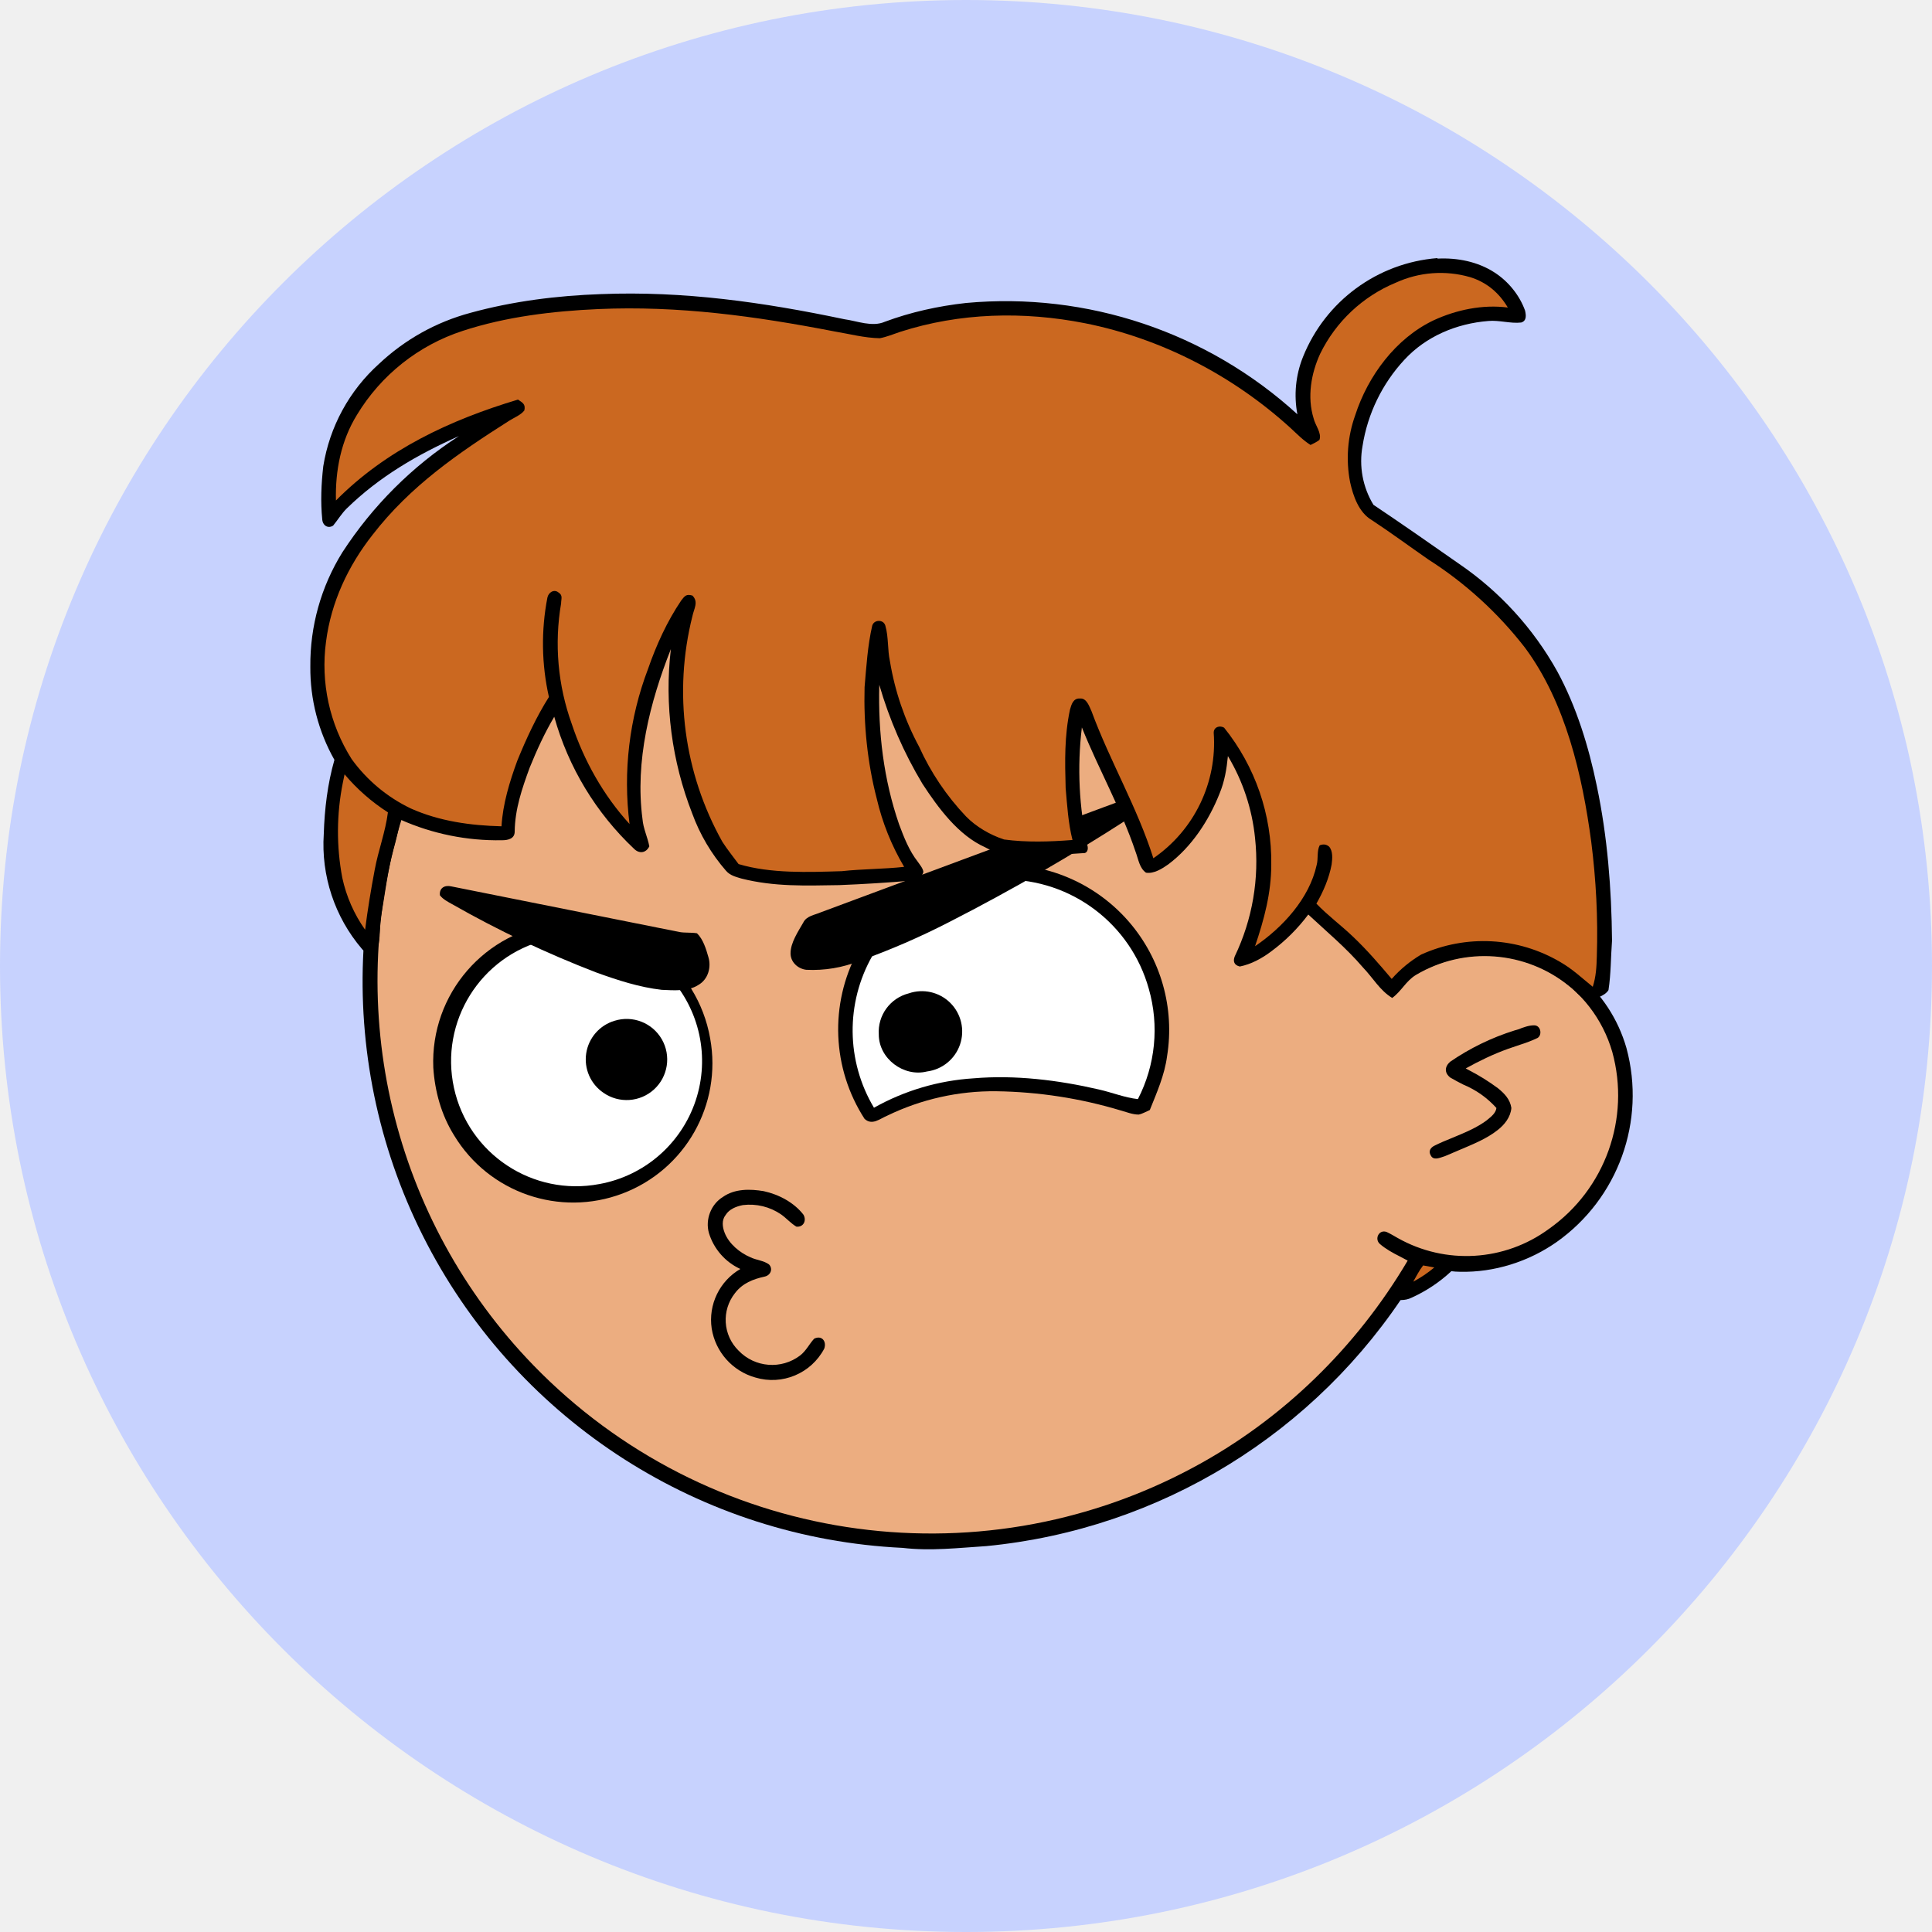
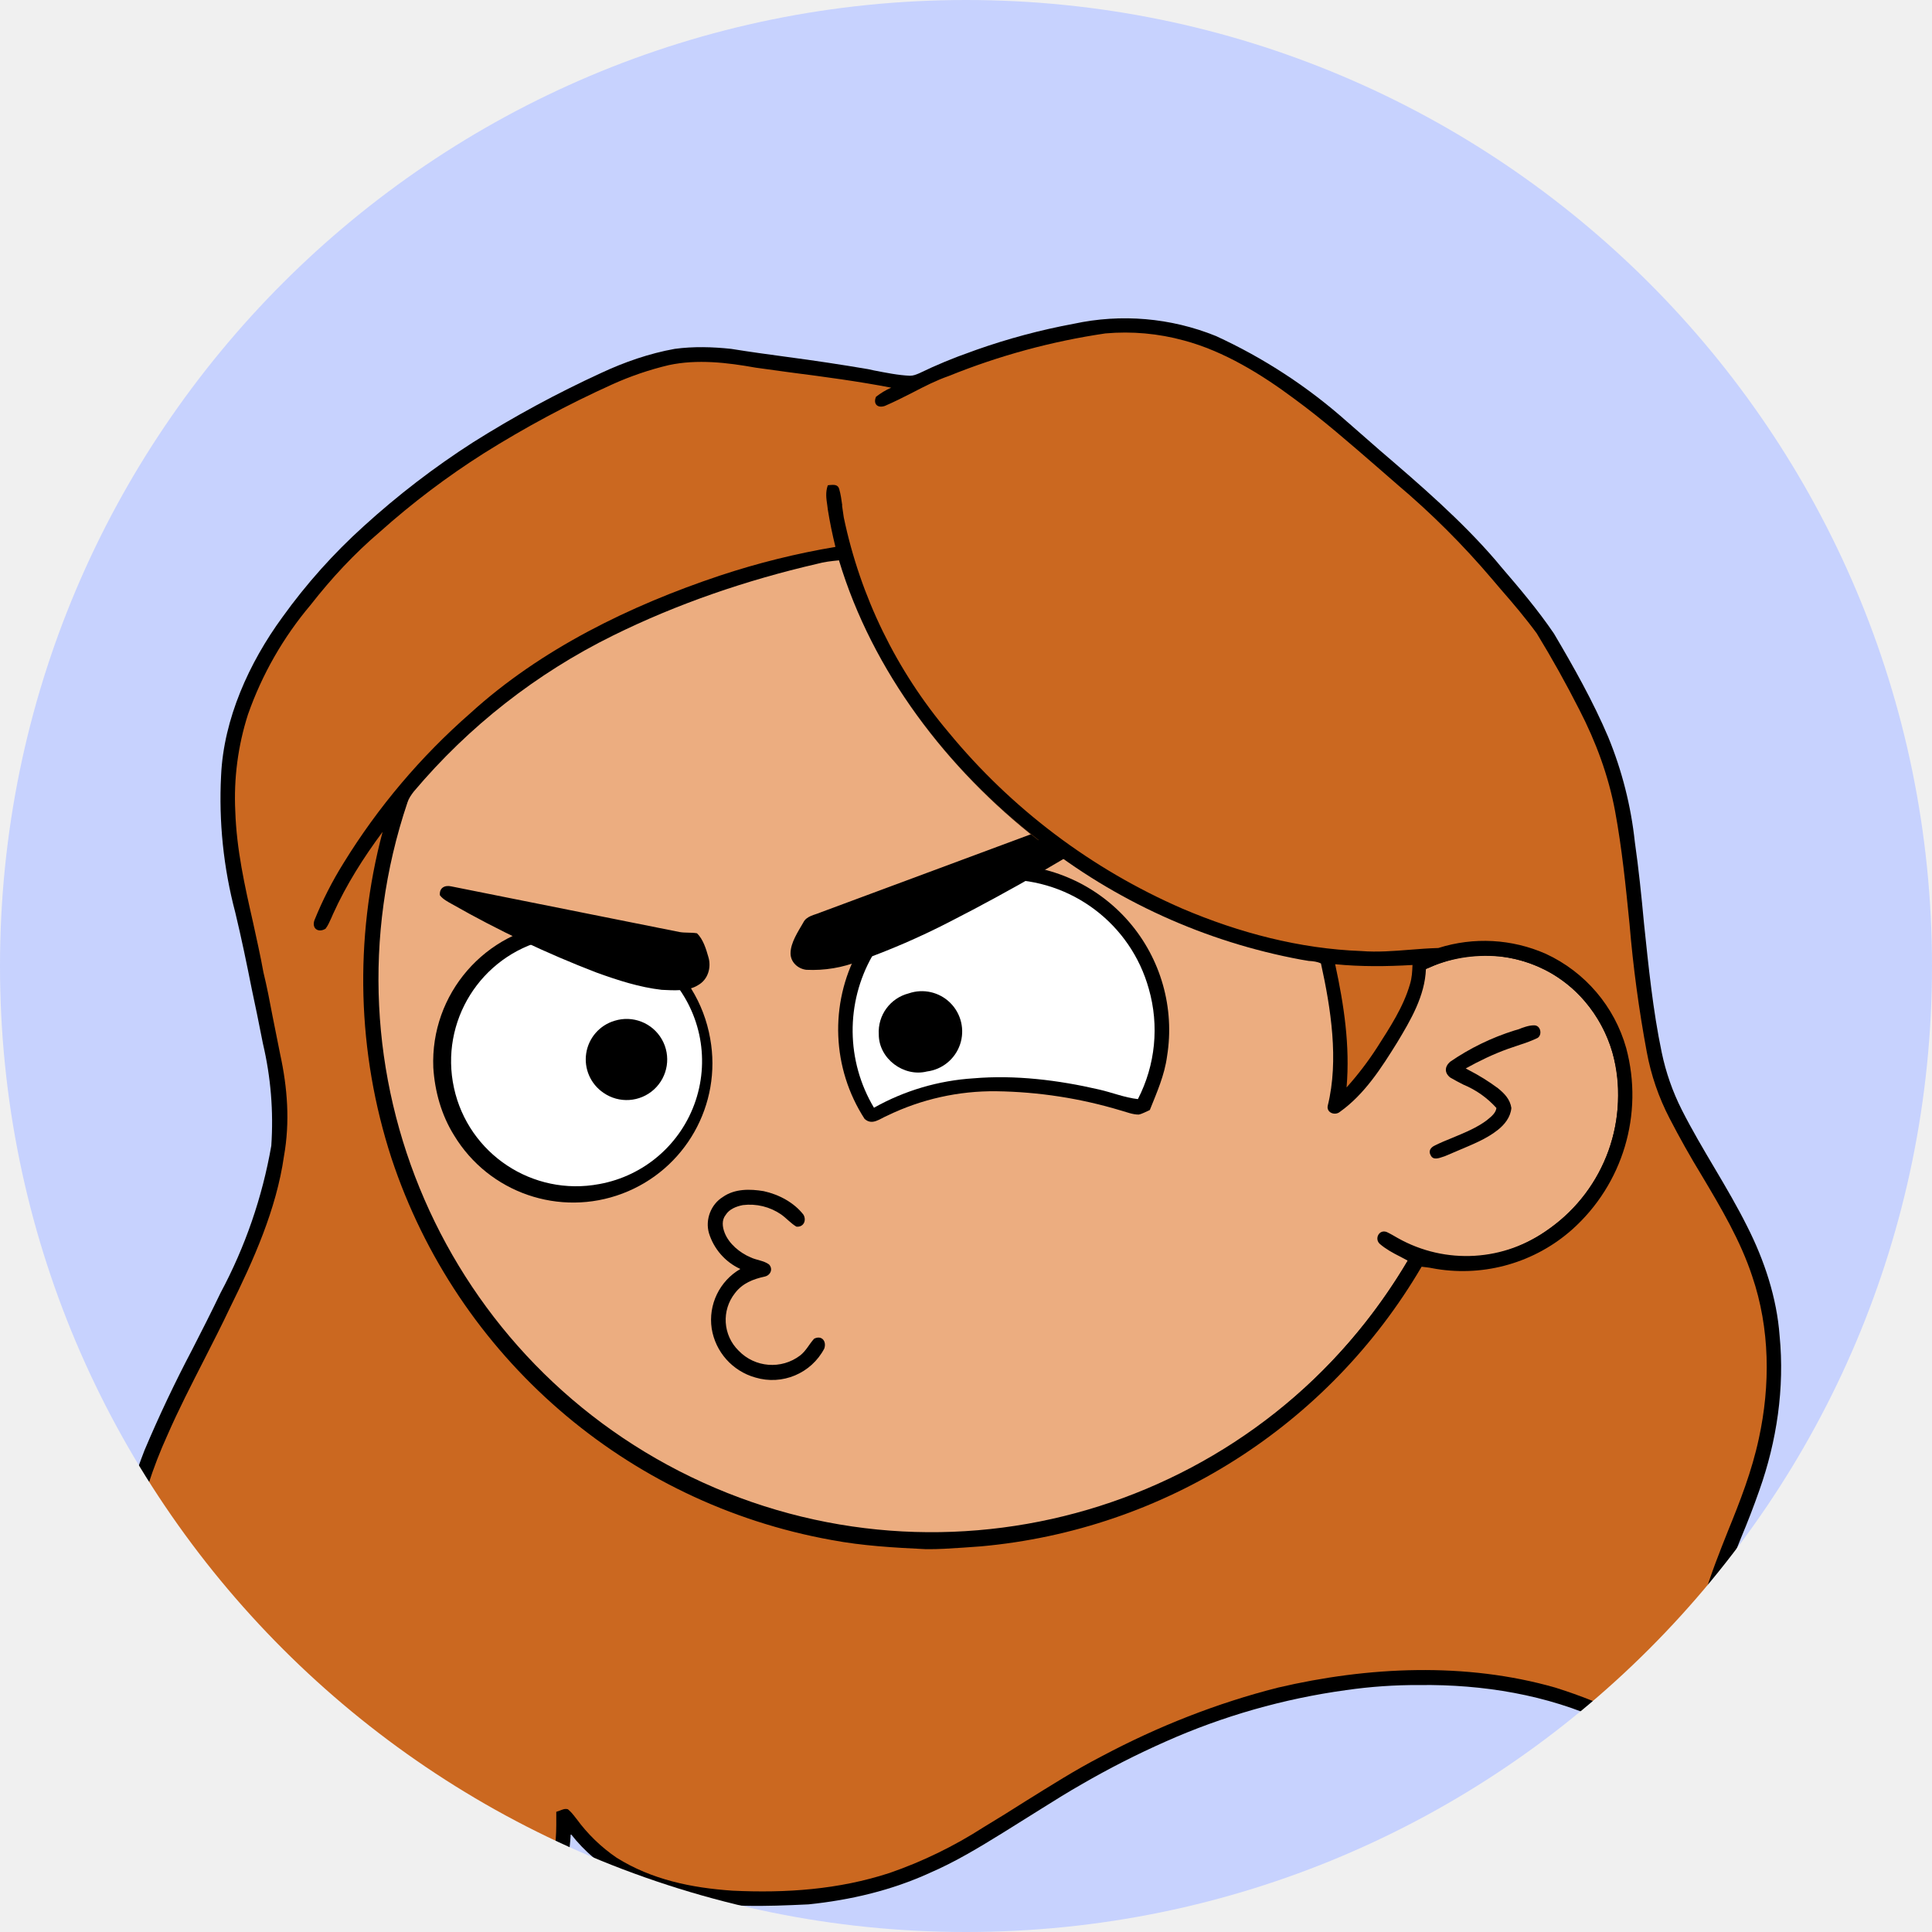
<svg xmlns="http://www.w3.org/2000/svg" viewBox="0 0 762 762" fill="none" shape-rendering="auto" width="96" height="96">
  <mask id="viewboxMask">
    <rect width="762" height="762" rx="381" ry="381" x="0" y="0" fill="#fff" />
  </mask>
  <g mask="url(#viewboxMask)">
    <rect fill="#c7d2fe" width="762" height="762" x="0" y="0" />
    <path d="M396 164.8a224.8 224.8 0 0 1 104.8 42.4c6.2 4.9 12.5 9.4 18 15a225.4 225.4 0 0 1 71.8 149 58.5 58.5 0 0 1 50.9 42.2 71 71 0 0 1-27.6 76.5c-11 7.7-24.5 12-38 11.7-5 0-10-1.6-15-1.8-1.9 2.2-3.3 4.9-4.8 7.3A223.3 223.3 0 0 1 389 609.8c-11 .7-21.9 2-33 .7a223.7 223.7 0 0 1-178.8-342.3A223.4 223.4 0 0 1 352 163.5c14.6-1.4 29.4-.3 44 1.3Z" fill="#000" />
    <path fill-rule="evenodd" clip-rule="evenodd" d="M498.8 213.2A216 216 0 0 0 363 169c-13-.2-26.2 1.6-39 4a218 218 0 0 0-113.6 365.5 218.5 218.5 0 0 0 260.4 40.2c35-18.8 64.2-47.3 84.4-81.5l-3-1.6c-2.8-1.4-5.7-3-8-5-2.2-2-.3-5.8 2.7-4.7 1.5.7 3 1.6 4.4 2.4a55 55 0 0 0 59.6-3.6 64.5 64.5 0 0 0 25-69.8 53.1 53.1 0 0 0-24-31 52.6 52.6 0 0 0-47-2.8c-1.6.8-3.4 1.5-5 1.3-2.5-.2-2.8-4.2-.6-5.2 8-4 16.5-5.6 25.4-6.4a217 217 0 0 0-72-146.4c-4.4-4-8.7-8.1-13.9-11.3Zm107.6 196.2c2-1.2 1.3-5.1-1.4-5-2 0-4.2.8-6.2 1.6l-1.4.4a95.1 95.1 0 0 0-25.5 12.4c-2.2 2-2.2 4.4.1 6.2a92 92 0 0 0 5.2 2.8 36 36 0 0 1 13 9.2c-.2 1.9-2 3.4-3.4 4.5l-.2.2c-3.9 3-8.8 5-13.6 7-2.5 1-4.9 2-7.1 3.1-1.7.8-2.6 2.2-1.6 3.9 1 2 3.2 1.1 5 .5l.6-.2 5.4-2.3c5.4-2.3 11-4.5 15.4-8 2.7-2.1 5.1-5.1 5.4-8.7-.5-3.4-2.7-5.7-5.3-7.8a83 83 0 0 0-11.6-7.2l-1.1-.6c5.4-3 10.8-5.6 16.6-7.7l5-1.7a52 52 0 0 0 6.7-2.6Z" fill="#ecad80" />
    <g transform="translate(-161 -83)">
      <path d="M556 424a65.2 65.2 0 0 1 65.3 75.6c-1 7.5-4 14.2-6.8 21.2-1.4.6-2.9 1.5-4.4 1.8-2.4 0-4.8-1-7-1.6a178.7 178.7 0 0 0-49.1-7.6 96 96 0 0 0-43 9.6c-3.1 1.3-6 4-9 1.3A65 65 0 0 1 556 424Z" fill="#000" />
      <path d="M557 429.9a58.9 58.9 0 0 1 57.1 43.1 59.3 59.3 0 0 1-4.3 43.5c-5.3-.6-10.1-2.6-15.4-3.8-16-3.7-33-5.8-49.4-4.4a92 92 0 0 0-39.3 11.6 59.5 59.5 0 0 1 51.3-90Z" fill="#fff" />
      <path d="M381.3 447a55.4 55.4 0 0 1 59.8 45.6 54.9 54.9 0 0 1-101 38.2c-5-8-7.6-17.3-8.2-26.7a55 55 0 0 1 49.4-57Z" fill="#000" />
      <path d="M376.5 453.7a49.3 49.3 0 1 1 20.9 96.3 49.3 49.3 0 0 1-21-96.3Z" fill="#fff" />
      <path d="M519.4 474.8a15.9 15.9 0 1 1 7.2 30.8c-9.1 2.3-19-5-19-14.6a15.7 15.7 0 0 1 11.8-16.2ZM403.4 485.6A16 16 0 1 1 399 514a15.9 15.9 0 0 1 4.4-28.4Z" fill="#000" />
    </g>
    <g transform="translate(-161 -83)">
      <path d="M607 397.6c1.5-.4 3.2.6 4.7 1 0 1.2-.1 2.4-.4 3.6-1.6 1.5-3.6 2.6-5.4 3.8a803.6 803.6 0 0 1-70.4 40.6A289.9 289.9 0 0 1 500 462a50 50 0 0 1-21 3.5c-3.3-.4-6.2-3-6.2-6.5 0-4.2 3-8.6 5-12.1 1.3-2.7 4.5-3 7-4.1l111.7-41.5c3.5-1.2 7-2.8 10.5-3.7ZM339 432.6l90 18c2.3.4 4.6.1 6.9.5 2.4 2.3 3.6 6.2 4.5 9.4 1.2 4-.1 8.8-4 11-4 2.6-9.8 2.1-14.4 1.9-8.8-1-17.4-3.8-25.7-6.8a418 418 0 0 1-57-27c-1.6-.9-3.6-1.9-4.8-3.5-.3-2.9 1.9-4.1 4.5-3.5Z" fill="#000" />
    </g>
    <g transform="translate(-161 -83)">
      <path d="M462.2 552.8c6 1.3 12 4.5 15.7 9.3 1.3 2.3 0 5-2.8 4.7-2.2-1.3-4-3.4-6-4.8a21.9 21.9 0 0 0-15.1-3.7c-2.6.5-5.4 1.6-6.8 3.9-1.6 2-1.3 4.7-.4 7 1.7 4.4 6 7.9 10.2 9.7 2.3 1.1 5.3 1.3 7.3 2.8 1.7 1.8.6 4.3-1.7 4.8-4.6 1-8.7 2.6-11.7 6.5a17 17 0 0 0 1.4 22.7 18.3 18.3 0 0 0 24.3 1.9c2.4-1.9 3.5-4.4 5.5-6.6 3-1.5 5 1 4 3.9a23.2 23.2 0 0 1-27.2 11.4 24 24 0 0 1-17.2-19.3 23.2 23.2 0 0 1 11.3-23.5 23 23 0 0 1-12.4-14.2c-1.5-5.3.8-11.3 5.5-14.2 4.7-3.3 10.7-3.2 16.1-2.3Z" fill="#000" />
    </g>
    <g transform="translate(-161 -83)" />
    <g transform="translate(-161 -83)" />
    <g transform="translate(-161 -83)">
-       <path d="M728 185c7.8-.4 15.9 1.2 22.5 5.5 5.4 3.5 9.8 8.9 12 15 .4 1.8.7 4-1.5 4.7-4.2.5-8.7-1-13-.6-12.5 1-24.5 6-33.1 15.3a64.8 64.8 0 0 0-16.5 34 33.2 33.2 0 0 0 4.3 23.2c11.5 7.7 22.5 15.4 33.8 23.3a124.9 124.9 0 0 1 38.7 42.4c7.6 14 12.4 29.7 15.6 45.2 4.2 20 5.8 40.5 6 61-.5 6.5-.4 13.1-1.4 19.5-1.4 2.4-5.9 3.7-8.4 4-2.7-.9-4.7-3.9-7-5.5a53 53 0 0 0-60.5-4.5c-4 2.4-5.7 6.4-9.4 9.1-4.9-3-7.4-7.7-11.6-12.1-6.5-7.6-14.2-14-21.5-20.8a71 71 0 0 1-14.7 14.6c-3.6 2.7-7.8 5-12.3 5.9-2.2-.5-2.8-2-2-4a86.3 86.3 0 0 0 8-46.7 78.2 78.2 0 0 0-10.7-32.3c-.5 5.1-1.3 10-3.3 14.8-4.2 10.6-11 21-20.2 27.9-2.4 1.7-5.7 3.8-8.8 3.3-2.6-1.8-3-5.3-4.1-8.2-5.7-17-14.5-32.4-21.2-49.1A140.1 140.1 0 0 0 590 417c.2 1.4-.4 2.7-2 2.5-11 .8-22 1-32.8-.3-2-.2-3.8-1-5.6-2-10.6-4.7-18.6-15.6-24.8-25.1a165 165 0 0 1-17-39c-.5 18.8 1.7 37.3 7.8 55 1.9 5.1 4 10.5 7.4 14.8.8 1.2 2 2.5 2.2 4-.5 2-2.4 3.3-4.4 3.4a631 631 0 0 1-28.8 1.8c-13.2.2-25.6.7-38.6-2.6-2.3-.7-4.4-1.2-6-3a72 72 0 0 1-13.4-22.7c-8-20.5-11-42.9-8.4-64.8-8.3 21-14.2 44.3-11.2 67 .3 3.8 2 7.1 2.7 10.8-1.3 2.7-4 3-6 1a113.6 113.6 0 0 1-31.5-52.1c-3.8 6.4-6.9 13.2-9.7 20.1-3 8.2-5.8 16.3-5.9 25.2 0 2.8-2.6 3.4-5 3.4a94.2 94.2 0 0 1-40-8.1c-.9 4-1.7 7.9-2.8 11.7-2.4 8.8-3.4 18-5 26.9-.6 3.9-.1 8-1.2 11.9-.7 2.8-4.9 2.3-6.3.4a63.4 63.4 0 0 1-15-45.3c.3-9.8 1.5-19.8 4.2-29.2a73.5 73.5 0 0 1-9.5-36.8 83.9 83.9 0 0 1 12.6-45 155 155 0 0 1 46-45.9c-16.4 7.3-31.4 16-44.3 28.6-2 2-3.5 4.5-5.3 6.7-2 1.3-4.1 0-4.3-2.4-.7-7-.4-14 .4-21a69 69 0 0 1 22-40.4 84.4 84.4 0 0 1 36-20.1c16.7-4.6 34.2-6.8 51.5-7.4 32.7-1.3 64.1 3.2 96 9.9 5.1.7 11 3.2 16 1 10.2-3.8 21.1-6.2 32-7.4a170.6 170.6 0 0 1 130.7 43.9 40.5 40.5 0 0 1 2.2-22.6 62.4 62.4 0 0 1 53-39ZM720 576.5c3.9-.2 8.1 1.6 12 2.5 2.5.3 3.1 3.8 1.4 5.4a58 58 0 0 1-15.6 10.4c-2.8 1.4-5.4.9-8.4.7-1.1-4.5 3.2-7.2 5-11 1.8-2.4 3-6.6 5.5-8Z" fill="#000" />
-       <path d="M740.8 192.3c6.5 2 11.4 6.1 14.9 12-9.9-1.3-20.3.9-29.2 5-15 7.1-26 22-31 37.5a50 50 0 0 0-2 26.4c1.2 5.4 3.4 11.9 8.5 14.9 7.6 5 14.9 10.4 22.4 15.6a150.5 150.5 0 0 1 38.1 34.8c16 21.6 22.6 50.3 26.1 76.5 1.9 15 2.7 30 2.2 45.2-.1 4-.3 8-1.6 12-4.2-3.4-8-7-12.7-9.7a59.6 59.6 0 0 0-55-3 48.3 48.3 0 0 0-11.6 9.6c-4.9-5.8-9.8-11.5-15.3-16.7-4.7-4.5-9.9-8.3-14.4-13 2.7-4.7 5-10 6-15.4.3-2.2.6-5.3-1-7.1-1.2-1-2.4-1-3.7-.5-1.2 2.3-.5 5.3-1.2 7.8-2.9 13.2-13.4 24.6-24.3 32 3.6-10.6 6.4-21 6.4-32.2a84.4 84.4 0 0 0-18.6-54c-1.7-1-4.1-.3-4.1 2a55.2 55.2 0 0 1-23.8 49.5c-6.4-20.2-17.1-38.2-24.4-58-.9-1.9-1.9-5.2-4.5-5-2.7-.2-3.4 2.3-4 4.4-2.2 10.4-2 20.3-1.7 30.9.6 6.8 1 13.8 2.7 20.5-9.1.7-18 1-27-.2-5.5-1.8-11-5-15-9.1a99.3 99.3 0 0 1-18.5-27.5 108.1 108.1 0 0 1-11.5-33.7c-1-4.6-.5-9.5-1.8-14-.7-2.6-4.5-2.5-5.2 0-1.8 7.9-2.3 16.1-3 24.2-.4 14.7 1.1 29.8 4.8 44a95 95 0 0 0 10.8 26.9c-8.2.9-16.4.8-24.6 1.7-13.2.4-28 1-40.7-2.8-2.2-3-4.4-5.7-6.4-8.8a121.4 121.4 0 0 1-11.8-89c.6-2.9 2.5-5.6 0-8.1-2.4-.7-3 .1-4.4 1.9-5.6 8.3-9.8 17.5-13.1 27a127.1 127.1 0 0 0-7.3 61.2c-10.3-11.3-18-25-22.8-39.5a93.6 93.6 0 0 1-4.2-47.5c0-1.7.8-3.2-1-4.3-1.8-1.5-4 0-4.4 2a95.5 95.5 0 0 0 .6 39.2c-5 7.9-9 16.6-12.5 25.2-3 8.2-5.7 17-6.2 25.8-12.2-.3-24.5-2-35.7-7a61.6 61.6 0 0 1-23.4-19.5 69.3 69.3 0 0 1-10.1-46.4c2-15.5 8.7-29.8 18.3-42 14.9-19.3 33.7-32.2 54-45.1 1.9-1.2 4.5-2.2 5.9-4 .6-2.6-.8-3.1-2.5-4.3-26.7 8-52 19.8-71.8 39.8-.3-11.8 2-23.6 8.3-33.8a76.3 76.3 0 0 1 41.7-33.1c17.1-5.6 35.5-7.8 53.5-8.6 31.6-1.4 62 2.8 93 8.8 6 1 12 2.6 18 2.7 2.7-.5 5.3-1.6 8-2.5 23.6-7.6 48.7-8.2 73-3.4 30.1 6 58.4 20.7 81.1 41.4 2.5 2.3 4.9 4.8 7.8 6.6 1.2-.6 2.5-1.2 3.5-2 1-2.7-1.7-5.8-2.3-8.5-2.6-8.4-1-17.7 2.6-25.5a57.8 57.8 0 0 1 29.8-28 42.2 42.2 0 0 1 29.3-2.2ZM296.9 388.4a76 76 0 0 0 17.1 15c-1 7.8-3.8 15-5.2 22.6-1.5 7.9-2.8 15.8-3.8 23.7a56 56 0 0 1-9-20.5 98 98 0 0 1 .2-37.4l.7-3.4ZM722.3 582.1l4.4.8a48 48 0 0 1-8.3 5.6c1.2-2.1 2.4-4.5 3.9-6.4Z" fill="#cb6820" />
+       <path fill-rule="evenodd" clip-rule="evenodd" d="M692.5 249.5a208.4 208.4 0 0 0-52-34 95.6 95.6 0 0 0-56-4.8A255 255 0 0 0 546 221l-1.9.7a192 192 0 0 0-20.5 8.5c-1.2.5-2.3 1-3.7 1-4.7-.2-9.5-1.2-14.2-2.1l-2.3-.5a876.7 876.7 0 0 0-31.8-4.8c-7.4-1-14.8-2-22.2-3.2-7.4-.8-15-1-22.3 0-10 1.8-19.8 5.2-29 9.5a437.1 437.1 0 0 0-50.6 27.4 324.7 324.7 0 0 0-43 33 225.3 225.3 0 0 0-32.1 35.9c-13.1 17.9-23.2 40.1-24.2 62.5a175.4 175.4 0 0 0 5.6 54c2.4 10 4.5 20.1 6.5 30.2l2.1 10 2.3 11.5a135.4 135.4 0 0 1 3.3 40.3 193.3 193.3 0 0 1-20 58c-3.7 7.7-7.4 15-11.2 22.4a517 517 0 0 0-18.8 39.7c-7.4 19-12.2 38.5-12 58.9a116 116 0 0 0 8.2 41.7 69 69 0 0 0 14.4 21.6 203.5 203.5 0 0 0 35.4 27c13.6 9.3 27.5 19 36.7 33a57 57 0 0 1 11 32.7 33.3 33.3 0 0 1-8.8 21c-1 1-2 2.1-2.8 3.3-1 2-.2 3.4.9 5 0 .2 0 .3.2.4 2.2 0 4.4-.1 6.5-1a123.6 123.6 0 0 0 64.6-50.3 83.4 83.4 0 0 0 13.8-42c10.9 14 26.7 22.1 43.8 25.6 16.8 3.6 33 3 50 2.2 16.5-1.7 32.7-5.5 47.8-12.4 10.2-4.4 19.4-10 28.8-15.8l6.4-4 8.8-5.5c5.3-3.3 10.5-6.6 16-9.7a343 343 0 0 1 33-16.8 263 263 0 0 1 71.2-20.3 196 196 0 0 1 29-2c24.9-.3 50.2 3.8 72.9 14.3 13.9 6.5 27 15 39.5 23.6 2 2 7.1.4 6.8-2.6-.9-2.3-2-4.4-3.2-6.5-1.6-3-3.2-6-4-9.5a48.8 48.8 0 0 1-1.8-13c.9-14.4 3.8-28.5 8.4-42.2 2.3-7.6 5.3-14.9 8.2-22.2 2.6-6.2 5-12.4 7.2-18.7 6.9-19.4 10-40.4 8-60.9-1.1-15-6-29.8-12.8-43.2-3.9-7.8-8.3-15.3-12.8-22.9-4.5-7.6-9-15.2-13-23.1a91.4 91.4 0 0 1-7.9-22.6c-3.5-16.7-5.2-33.9-7-51-1-10.8-2.1-21.5-3.6-32a151.5 151.5 0 0 0-10.5-41.4c-6-14.1-13.6-27.6-21.4-40.8-6.3-9.3-13.7-18-21-26.5l-2-2.4c-13.5-15.7-29.7-29.7-45.7-43.4l-12.8-11.2Zm-122 164.9c-35.9-28-65.4-66.5-78.6-110.4-3 .3-5.9.6-8.7 1.4-27.7 6.4-55 15.7-80.5 28.3a243.8 243.8 0 0 0-78.5 61.5c-1 1.3-2 2.7-2.5 4.3A218.2 218.2 0 0 0 717 579c.9-1.7 2.2-2.4 3.8-3.2 11.9 4.1 24.8 4 36.6-.3a64.6 64.6 0 0 0 41.8-60.5 55.5 55.5 0 0 0-17-41.2 51.4 51.4 0 0 0-30.2-13.6c-9.9-.8-19.7.8-28.6 5-.4 10.6-6 20.1-11.3 28.9-6.2 10-12.9 20.5-22.6 27.4-2 1.7-5.5.3-4.8-2.5 4.4-17.9 1.2-38.3-2.7-56-1.4-.7-3-.9-4.8-1l-3-.5a235.9 235.9 0 0 1-103.6-47.1Z" fill="#000" />
+       <g fill="#cb6820">
+         <path fill-rule="evenodd" clip-rule="evenodd" d="M628 217.3a87.7 87.7 0 0 0-31-2.8 269 269 0 0 0-61.8 16.8c-4.9 1.7-9.6 4.1-14.2 6.5-3.7 1.9-7.3 3.7-11 5.3-2.9 1-4.7-.8-3.5-3.6a27.8 27.8 0 0 1 6-3.6c-13-2.5-26.4-4.3-39.7-6L459 228c-11.1-2-23-3.4-34.2-1a123 123 0 0 0-22.3 7.6 423.4 423.4 0 0 0-50.7 27.2 313.8 313.8 0 0 0-41 31c-10.1 8.6-19.1 18.3-27.3 28.8a137.5 137.5 0 0 0-24.7 43.2 107.7 107.7 0 0 0-5 38.2c.5 15 3.7 29.3 7 43.8 1.4 6.5 2.9 13 4.1 19.7 1.4 5.7 2.5 11.5 3.6 17.3l3 15c2.9 13.3 3.9 26.7 1.5 40.2-3 21-12 41-21.3 59.8-3.2 6.8-6.7 13.6-10.1 20.3-5.1 10-10.2 19.9-14.6 30a181.2 181.2 0 0 0-12.8 39.8A124.8 124.8 0 0 0 216 743a67.7 67.7 0 0 0 17.2 30.6c9.7 9.4 20.5 16.8 31.8 24.1l3 2c13.4 9.5 27 19 36.4 32.7a62 62 0 0 1 13 37.5c0 7.9-2.8 15.1-7 21.7a118 118 0 0 0 58.1-48 76.2 76.2 0 0 0 11.9-40.7v-5.3l1.2-.4c1-.4 2.2-1 3.4-.6 1.2 1 2 2 3 3.3l.4.5a64.5 64.5 0 0 0 15.8 15.3c13.9 8.7 29.6 11.9 45.7 13 21.1 1 41.8-.4 62-7 13-4.5 25.3-10.5 37-18a752 752 0 0 0 16.6-10.3c10-6.2 19.7-12.4 30.2-17.8 22-11.7 45.3-20.9 69.4-27 35.5-8.3 74-10.1 109.3 0a200 200 0 0 1 56.5 28.1 55.7 55.7 0 0 1-4.5-33.8c1.2-10.4 3.6-20.6 6.8-30.5 2.7-8.9 6-17.2 9.3-25.5 4.8-11.8 9.4-23.5 12.2-36.5 4.6-21.1 4.4-43.4-2.6-64-4.6-14-12.3-27-20-39.9a362 362 0 0 1-12.6-22.4c-4.3-8.3-7.3-17-9-26.2a505 505 0 0 1-6.8-50.5c-1.5-15-3-29.9-5.7-44.5-2.6-14-7.6-27.4-14.1-40a436 436 0 0 0-16.8-30.1c-4.4-6-9.3-11.8-14.2-17.4l-3.4-4A320 320 0 0 0 712 274l-8.5-7.4c-10.4-9-20.8-18.1-32-26.3-13-9.7-27.8-18.8-43.5-23Zm-57.4 197c-36-28-65.5-66.4-78.7-110.3-3 .3-5.9.6-8.7 1.4-27.7 6.4-55 15.7-80.5 28.3a243.8 243.8 0 0 0-78.5 61.5c-1 1.3-2 2.7-2.5 4.3A218.2 218.2 0 0 0 717 579c.9-1.7 2.2-2.4 3.8-3.2 11.9 4.1 24.8 4 36.6-.3a64.6 64.6 0 0 0 41.8-60.5 55.5 55.5 0 0 0-17-41.2 51.4 51.4 0 0 0-30.2-13.6c-9.9-.8-19.7.8-28.6 5-.4 10.6-6 20.1-11.3 28.9-6.2 10-12.9 20.5-22.6 27.4-2 1.7-5.5.3-4.8-2.5 4.4-17.9 1.2-38.3-2.7-56-1.4-.7-3-.9-4.8-1l-3-.5a235.9 235.9 0 0 1-103.6-47.1Zm-77.4-131.9c-.3-2.2-.6-4.4-1.2-6.5-.5-1.9-2.2-1.7-3.7-1.6l-.8.1c-1 2.8-.6 5.3-.2 8l.2 1.6c.8 5 1.8 9.8 3 14.7A305.3 305.3 0 0 0 445 310c-35.4 11.8-70.7 29-98.5 54.3a258.7 258.7 0 0 0-50 59.1A146 146 0 0 0 285 446c-1.1 3.3 1.6 5 4.4 3.3 1-1.3 1.6-2.8 2.3-4.3l.7-1.6c5.2-11.5 12-22.2 19.5-32.3a227.2 227.2 0 0 0 3.5 128.7A224.7 224.7 0 0 0 489 690.4c12.2 2.3 24.6 3 37 3.6 5 .1 10-.3 14.9-.6l7-.5a224.8 224.8 0 0 0 173.8-110.3c2 .2 4 .5 5.9.9A65 65 0 0 0 781 568a71.2 71.2 0 0 0 21.4-71.6 58.4 58.4 0 0 0-31.7-37.2 60 60 0 0 0-42.4-2.3c-3.8.1-7.6.4-11.4.7-6.3.5-12.6 1-19 .5-24.3-.9-48.2-7.2-70.5-16.7a246.9 246.9 0 0 1-92.3-69.6 192.4 192.4 0 0 1-41.3-84.7l-.7-4.8Zm77.4 132c-36-28-65.5-66.5-78.7-110.4-3 .3-5.9.6-8.7 1.4-27.7 6.4-55 15.7-80.5 28.3a243.8 243.8 0 0 0-78.5 61.5c-1 1.3-2 2.7-2.5 4.3A218.2 218.2 0 0 0 717 579c.9-1.7 2.2-2.4 3.8-3.2 11.9 4.1 24.8 4 36.6-.3a64.6 64.6 0 0 0 41.8-60.5 55.5 55.5 0 0 0-17-41.2 51.4 51.4 0 0 0-30.2-13.6c-9.9-.8-19.7.8-28.6 5-.4 10.6-6 20.1-11.3 28.9-6.2 10-12.9 20.5-22.6 27.4-2 1.7-5.5.3-4.8-2.5 4.4-17.9 1.2-38.3-2.7-56-1.4-.7-3-.9-4.8-1l-3-.5a235.9 235.9 0 0 1-103.6-47.1Z" />
+         <path d="M718.1 463.6c-.1 2.6-.2 5-1 7.6-2.6 9-7.9 17-13 25a126 126 0 0 1-12 15.7c1.4-16.5-1-32.4-4.5-48.6 10.2 1 20.3.9 30.5.3Z" />
+       </g>
    </g>
    <g transform="translate(-161 -83)" />
  </g>
</svg>
